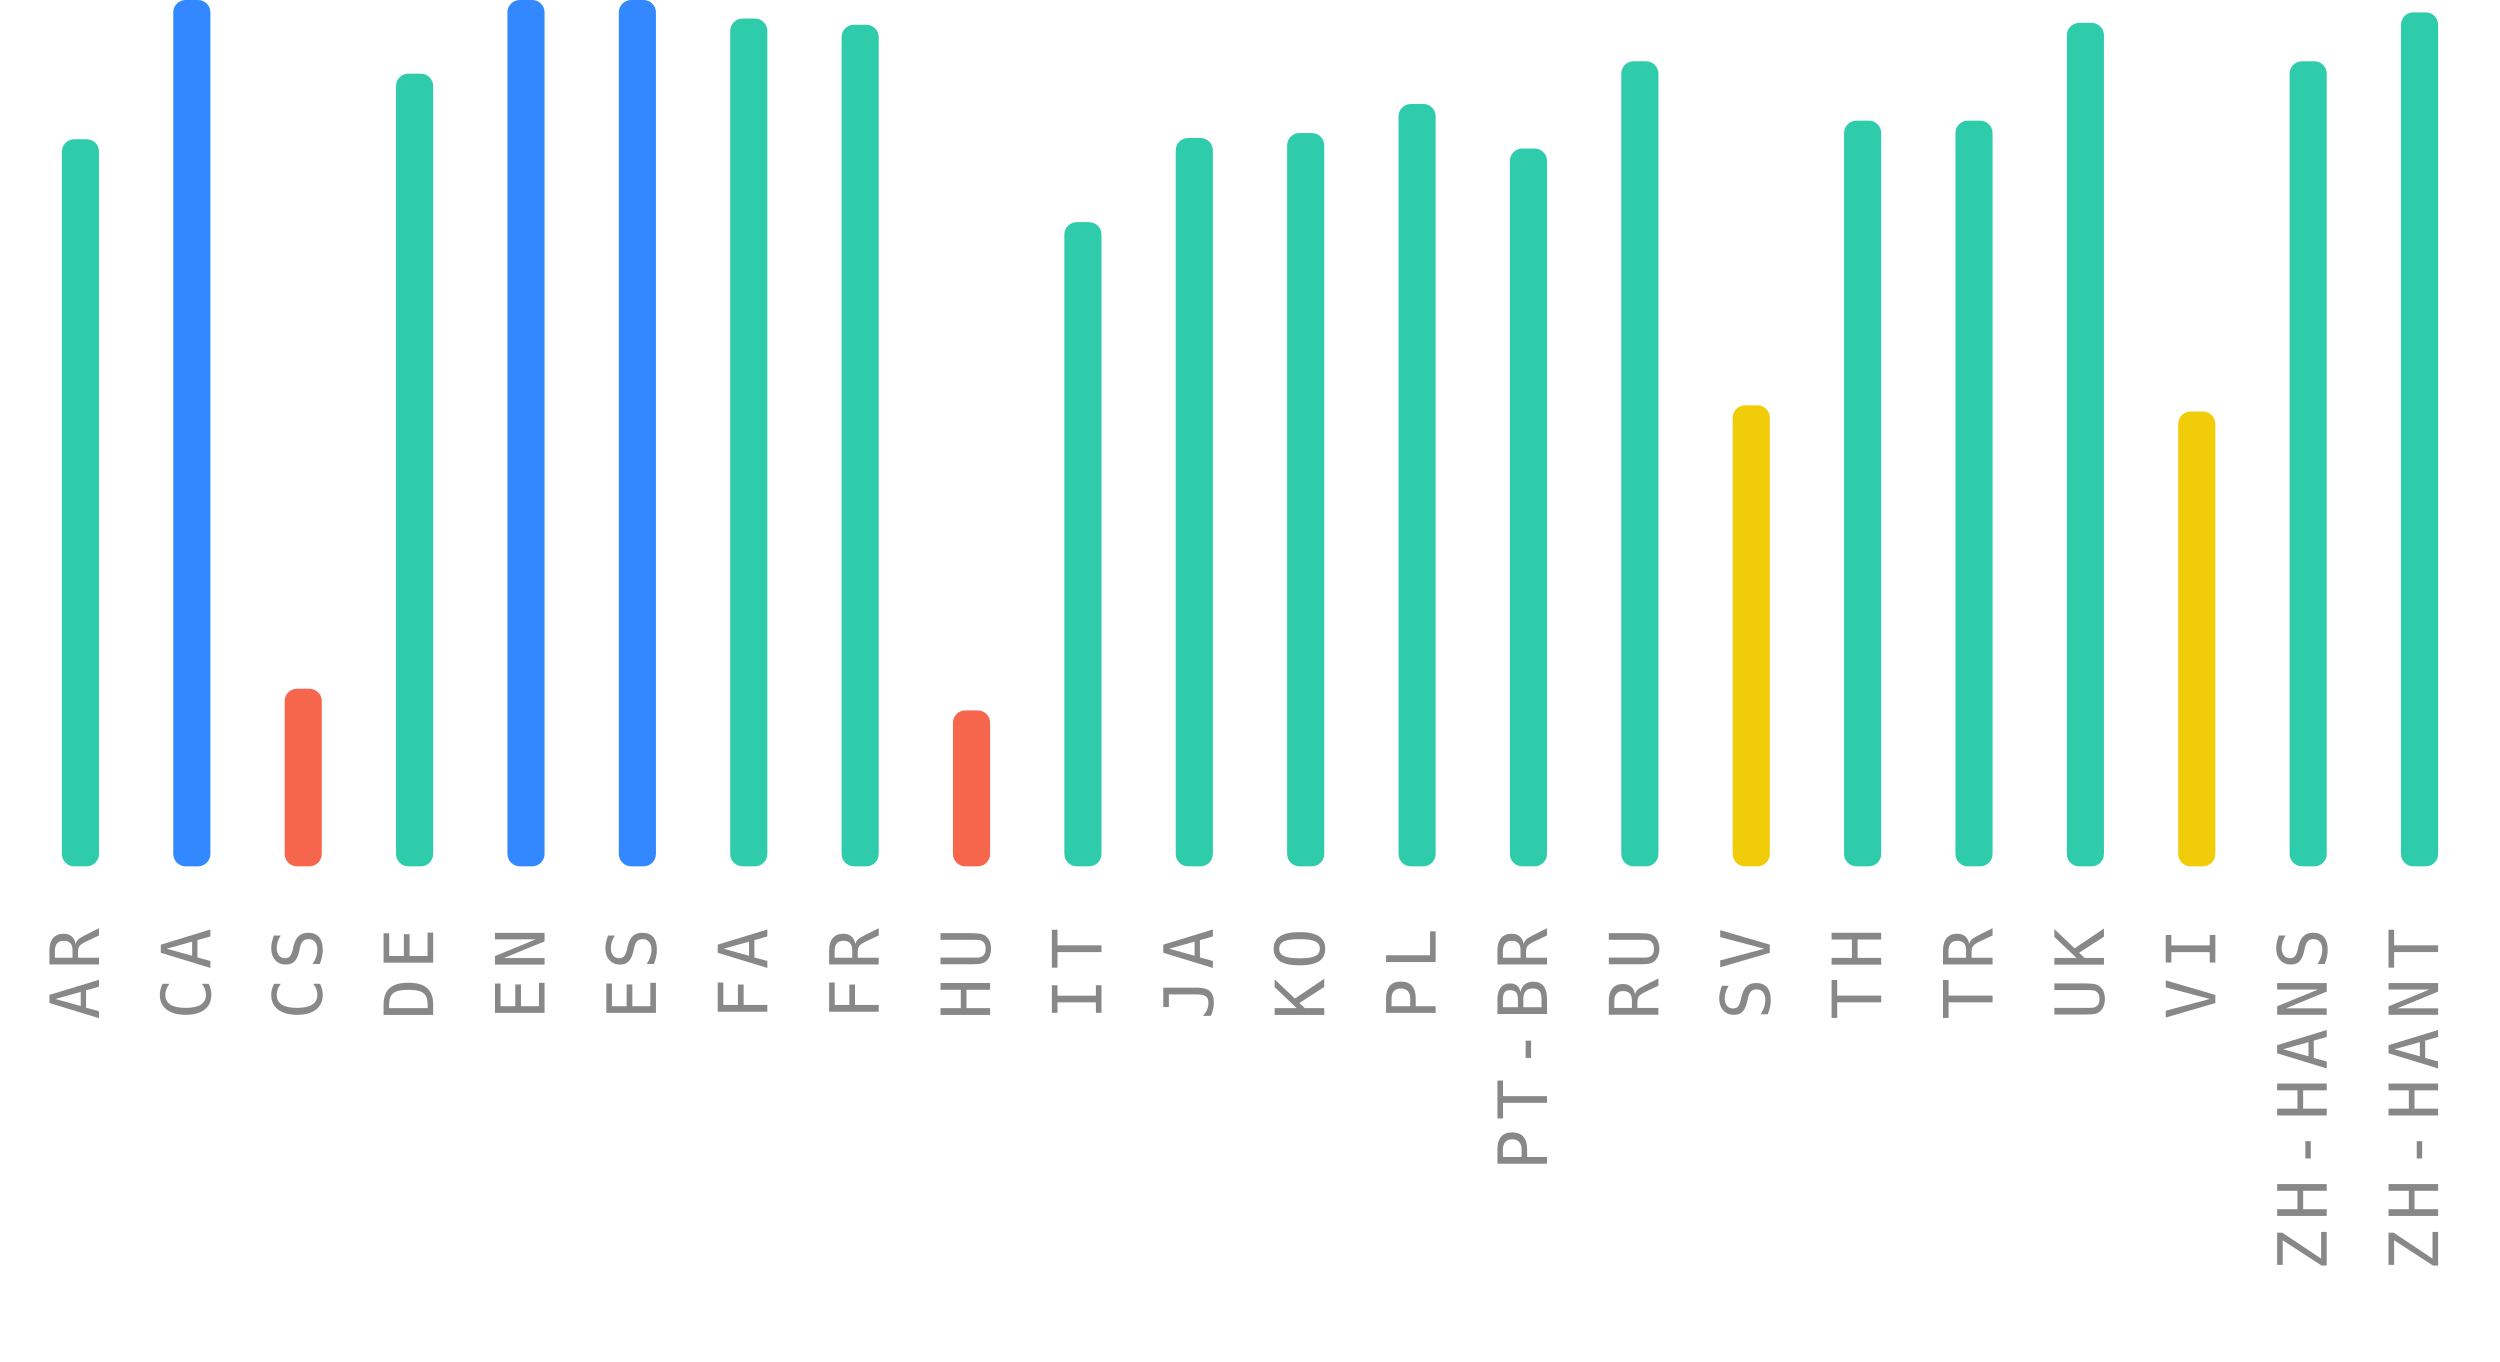
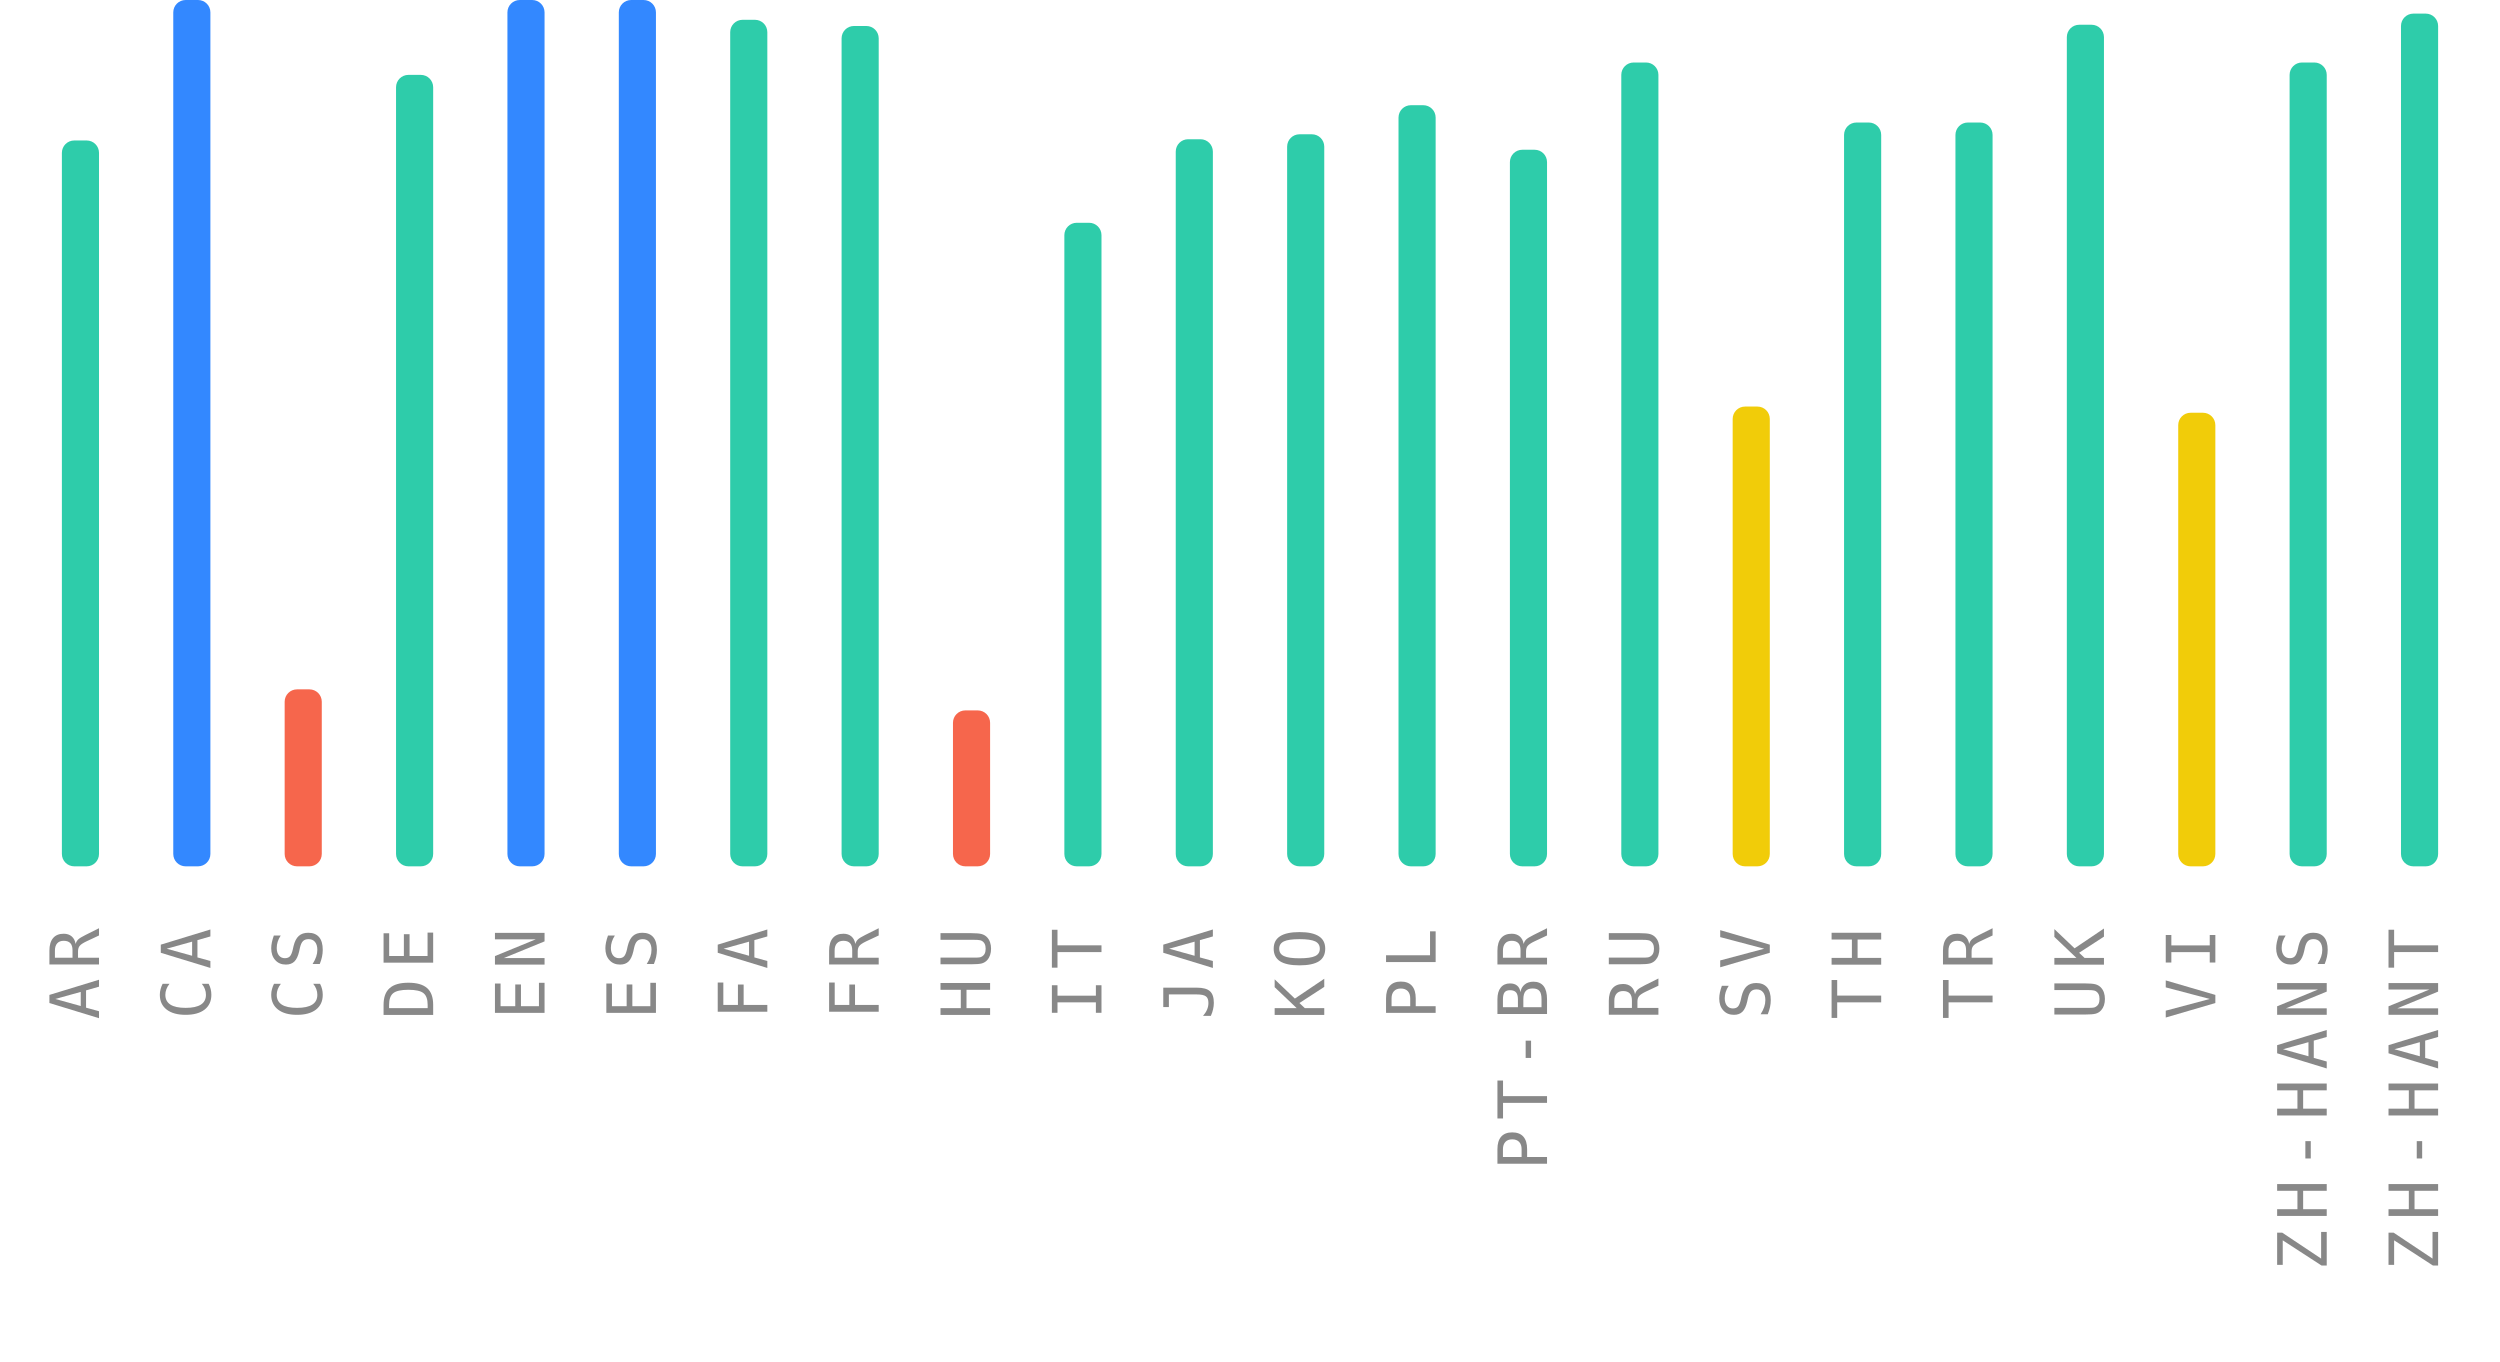
<svg xmlns="http://www.w3.org/2000/svg" width="404" height="220">
  <g>
    <text style="font-size: 11px; font-family: monospace; letter-spacing: 1.5px; fill: #888; text-anchor: end;" x="-150" y="16" transform="rotate(-90)">AR</text>
-     <rect style="fill: #2eccaa;" height="117.5" width="6" rx="2" y="22.5" x="10" />
+     <rect style="fill: #2eccaa;" height="117.3" width="6" rx="2" y="22.7" x="10" />
    <text style="font-size: 11px; font-family: monospace; letter-spacing: 1.5px; fill: #888; text-anchor: end;" x="-150" y="34" transform="rotate(-90)">CA</text>
    <rect style="fill: #3388ff;" height="140" width="6" rx="2" y="0" x="28" />
    <text style="font-size: 11px; font-family: monospace; letter-spacing: 1.5px; fill: #888; text-anchor: end;" x="-150" y="52" transform="rotate(-90)">CS</text>
-     <rect style="fill: #f6664c;" height="28.7" width="6" rx="2" y="111.3" x="46" />
+     <rect style="fill: #f6664c;" height="28.6" width="6" rx="2" y="111.4" x="46" />
    <text style="font-size: 11px; font-family: monospace; letter-spacing: 1.5px; fill: #888; text-anchor: end;" x="-150" y="70" transform="rotate(-90)">DE</text>
-     <rect style="fill: #2eccaa;" height="128.1" width="6" rx="2" y="11.9" x="64" />
+     <rect style="fill: #2eccaa;" height="127.9" width="6" rx="2" y="12.1" x="64" />
    <text style="font-size: 11px; font-family: monospace; letter-spacing: 1.5px; fill: #888; text-anchor: end;" x="-150" y="88" transform="rotate(-90)">EN</text>
    <rect style="fill: #3388ff;" height="140" width="6" rx="2" y="0" x="82" />
    <text style="font-size: 11px; font-family: monospace; letter-spacing: 1.5px; fill: #888; text-anchor: end;" x="-150" y="106" transform="rotate(-90)">ES</text>
    <rect style="fill: #3388ff;" height="140" width="6" rx="2" y="0" x="100" />
    <text style="font-size: 11px; font-family: monospace; letter-spacing: 1.5px; fill: #888; text-anchor: end;" x="-150" y="124" transform="rotate(-90)">FA</text>
-     <rect style="fill: #2eccaa;" height="137" width="6" rx="2" y="3" x="118" />
+     <rect style="fill: #2eccaa;" height="136.8" width="6" rx="2" y="3.2" x="118" />
    <text style="font-size: 11px; font-family: monospace; letter-spacing: 1.5px; fill: #888; text-anchor: end;" x="-150" y="142" transform="rotate(-90)">FR</text>
-     <rect style="fill: #2eccaa;" height="136" width="6" rx="2" y="4" x="136" />
+     <rect style="fill: #2eccaa;" height="135.8" width="6" rx="2" y="4.2" x="136" />
    <text style="font-size: 11px; font-family: monospace; letter-spacing: 1.5px; fill: #888; text-anchor: end;" x="-150" y="160" transform="rotate(-90)">HU</text>
    <rect style="fill: #f6664c;" height="25.2" width="6" rx="2" y="114.8" x="154" />
    <text style="font-size: 11px; font-family: monospace; letter-spacing: 1.5px; fill: #888; text-anchor: end;" x="-150" y="178" transform="rotate(-90)">IT</text>
-     <rect style="fill: #2eccaa;" height="104.1" width="6" rx="2" y="35.9" x="172" />
+     <rect style="fill: #2eccaa;" height="104" width="6" rx="2" y="36" x="172" />
    <text style="font-size: 11px; font-family: monospace; letter-spacing: 1.5px; fill: #888; text-anchor: end;" x="-150" y="196" transform="rotate(-90)">JA</text>
-     <rect style="fill: #2eccaa;" height="117.7" width="6" rx="2" y="22.3" x="190" />
+     <rect style="fill: #2eccaa;" height="117.5" width="6" rx="2" y="22.5" x="190" />
    <text style="font-size: 11px; font-family: monospace; letter-spacing: 1.5px; fill: #888; text-anchor: end;" x="-150" y="214" transform="rotate(-90)">KO</text>
-     <rect style="fill: #2eccaa;" height="118.5" width="6" rx="2" y="21.5" x="208" />
+     <rect style="fill: #2eccaa;" height="118.3" width="6" rx="2" y="21.7" x="208" />
    <text style="font-size: 11px; font-family: monospace; letter-spacing: 1.5px; fill: #888; text-anchor: end;" x="-150" y="232" transform="rotate(-90)">PL</text>
-     <rect style="fill: #2eccaa;" height="123.2" width="6" rx="2" y="16.8" x="226" />
+     <rect style="fill: #2eccaa;" height="123" width="6" rx="2" y="17" x="226" />
    <text style="font-size: 11px; font-family: monospace; letter-spacing: 1.5px; fill: #888; text-anchor: end;" x="-150" y="250" transform="rotate(-90)">PT-BR</text>
-     <rect style="fill: #2eccaa;" height="116" width="6" rx="2" y="24" x="244" />
+     <rect style="fill: #2eccaa;" height="115.8" width="6" rx="2" y="24.2" x="244" />
    <text style="font-size: 11px; font-family: monospace; letter-spacing: 1.5px; fill: #888; text-anchor: end;" x="-150" y="268" transform="rotate(-90)">RU</text>
-     <rect style="fill: #2eccaa;" height="130.1" width="6" rx="2" y="9.9" x="262" />
+     <rect style="fill: #2eccaa;" height="129.9" width="6" rx="2" y="10.1" x="262" />
    <text style="font-size: 11px; font-family: monospace; letter-spacing: 1.5px; fill: #888; text-anchor: end;" x="-150" y="286" transform="rotate(-90)">SV</text>
-     <rect style="fill: #f1cc09;" height="74.5" width="6" rx="2" y="65.5" x="280" />
+     <rect style="fill: #f1cc09;" height="74.3" width="6" rx="2" y="65.7" x="280" />
    <text style="font-size: 11px; font-family: monospace; letter-spacing: 1.5px; fill: #888; text-anchor: end;" x="-150" y="304" transform="rotate(-90)">TH</text>
-     <rect style="fill: #2eccaa;" height="120.5" width="6" rx="2" y="19.5" x="298" />
+     <rect style="fill: #2eccaa;" height="120.2" width="6" rx="2" y="19.8" x="298" />
    <text style="font-size: 11px; font-family: monospace; letter-spacing: 1.5px; fill: #888; text-anchor: end;" x="-150" y="322" transform="rotate(-90)">TR</text>
-     <rect style="fill: #2eccaa;" height="120.5" width="6" rx="2" y="19.5" x="316" />
+     <rect style="fill: #2eccaa;" height="120.2" width="6" rx="2" y="19.8" x="316" />
    <text style="font-size: 11px; font-family: monospace; letter-spacing: 1.5px; fill: #888; text-anchor: end;" x="-150" y="340" transform="rotate(-90)">UK</text>
-     <rect style="fill: #2eccaa;" height="136.3" width="6" rx="2" y="3.7" x="334" />
+     <rect style="fill: #2eccaa;" height="136" width="6" rx="2" y="4" x="334" />
    <text style="font-size: 11px; font-family: monospace; letter-spacing: 1.5px; fill: #888; text-anchor: end;" x="-150" y="358" transform="rotate(-90)">VI</text>
-     <rect style="fill: #f1cc09;" height="73.5" width="6" rx="2" y="66.5" x="352" />
+     <rect style="fill: #f1cc09;" height="73.3" width="6" rx="2" y="66.7" x="352" />
    <text style="font-size: 11px; font-family: monospace; letter-spacing: 1.5px; fill: #888; text-anchor: end;" x="-150" y="376" transform="rotate(-90)">ZH-HANS</text>
-     <rect style="fill: #2eccaa;" height="130.1" width="6" rx="2" y="9.9" x="370" />
+     <rect style="fill: #2eccaa;" height="129.9" width="6" rx="2" y="10.1" x="370" />
    <text style="font-size: 11px; font-family: monospace; letter-spacing: 1.5px; fill: #888; text-anchor: end;" x="-150" y="394" transform="rotate(-90)">ZH-HANT</text>
-     <rect style="fill: #2eccaa;" height="138" width="6" rx="2" y="2" x="388" />
+     <rect style="fill: #2eccaa;" height="137.8" width="6" rx="2" y="2.2" x="388" />
  </g>
</svg>
